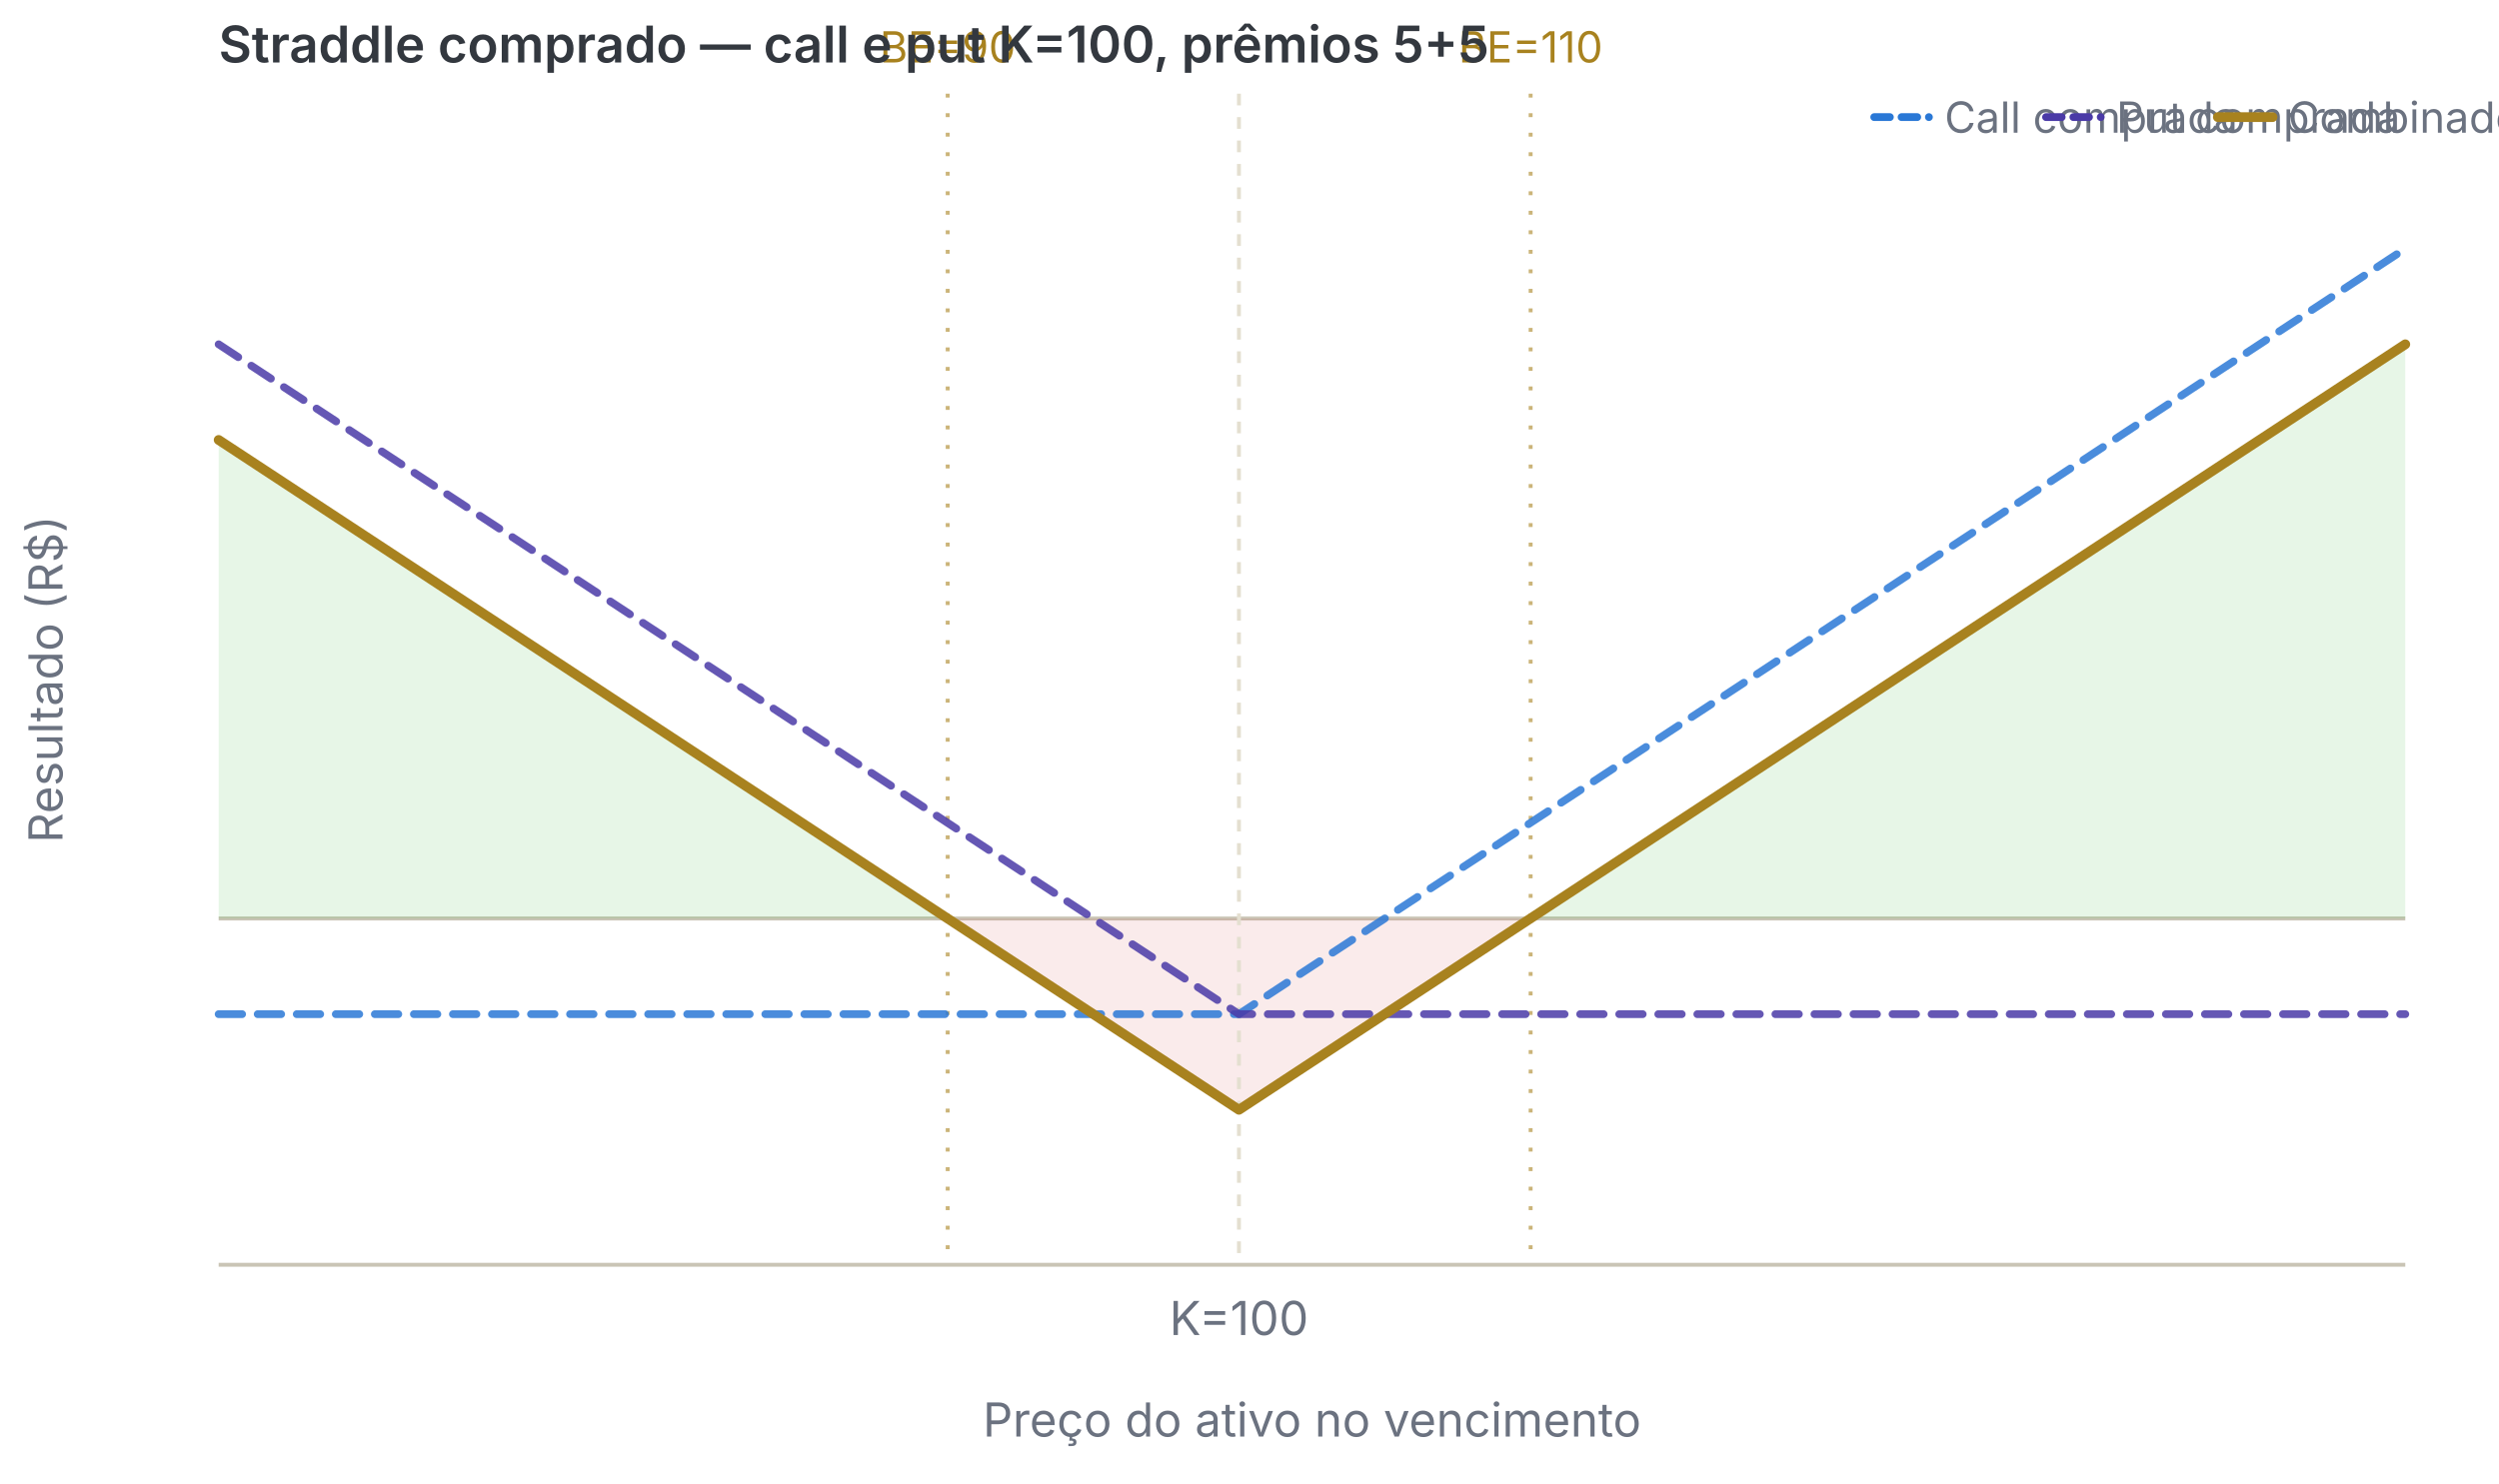
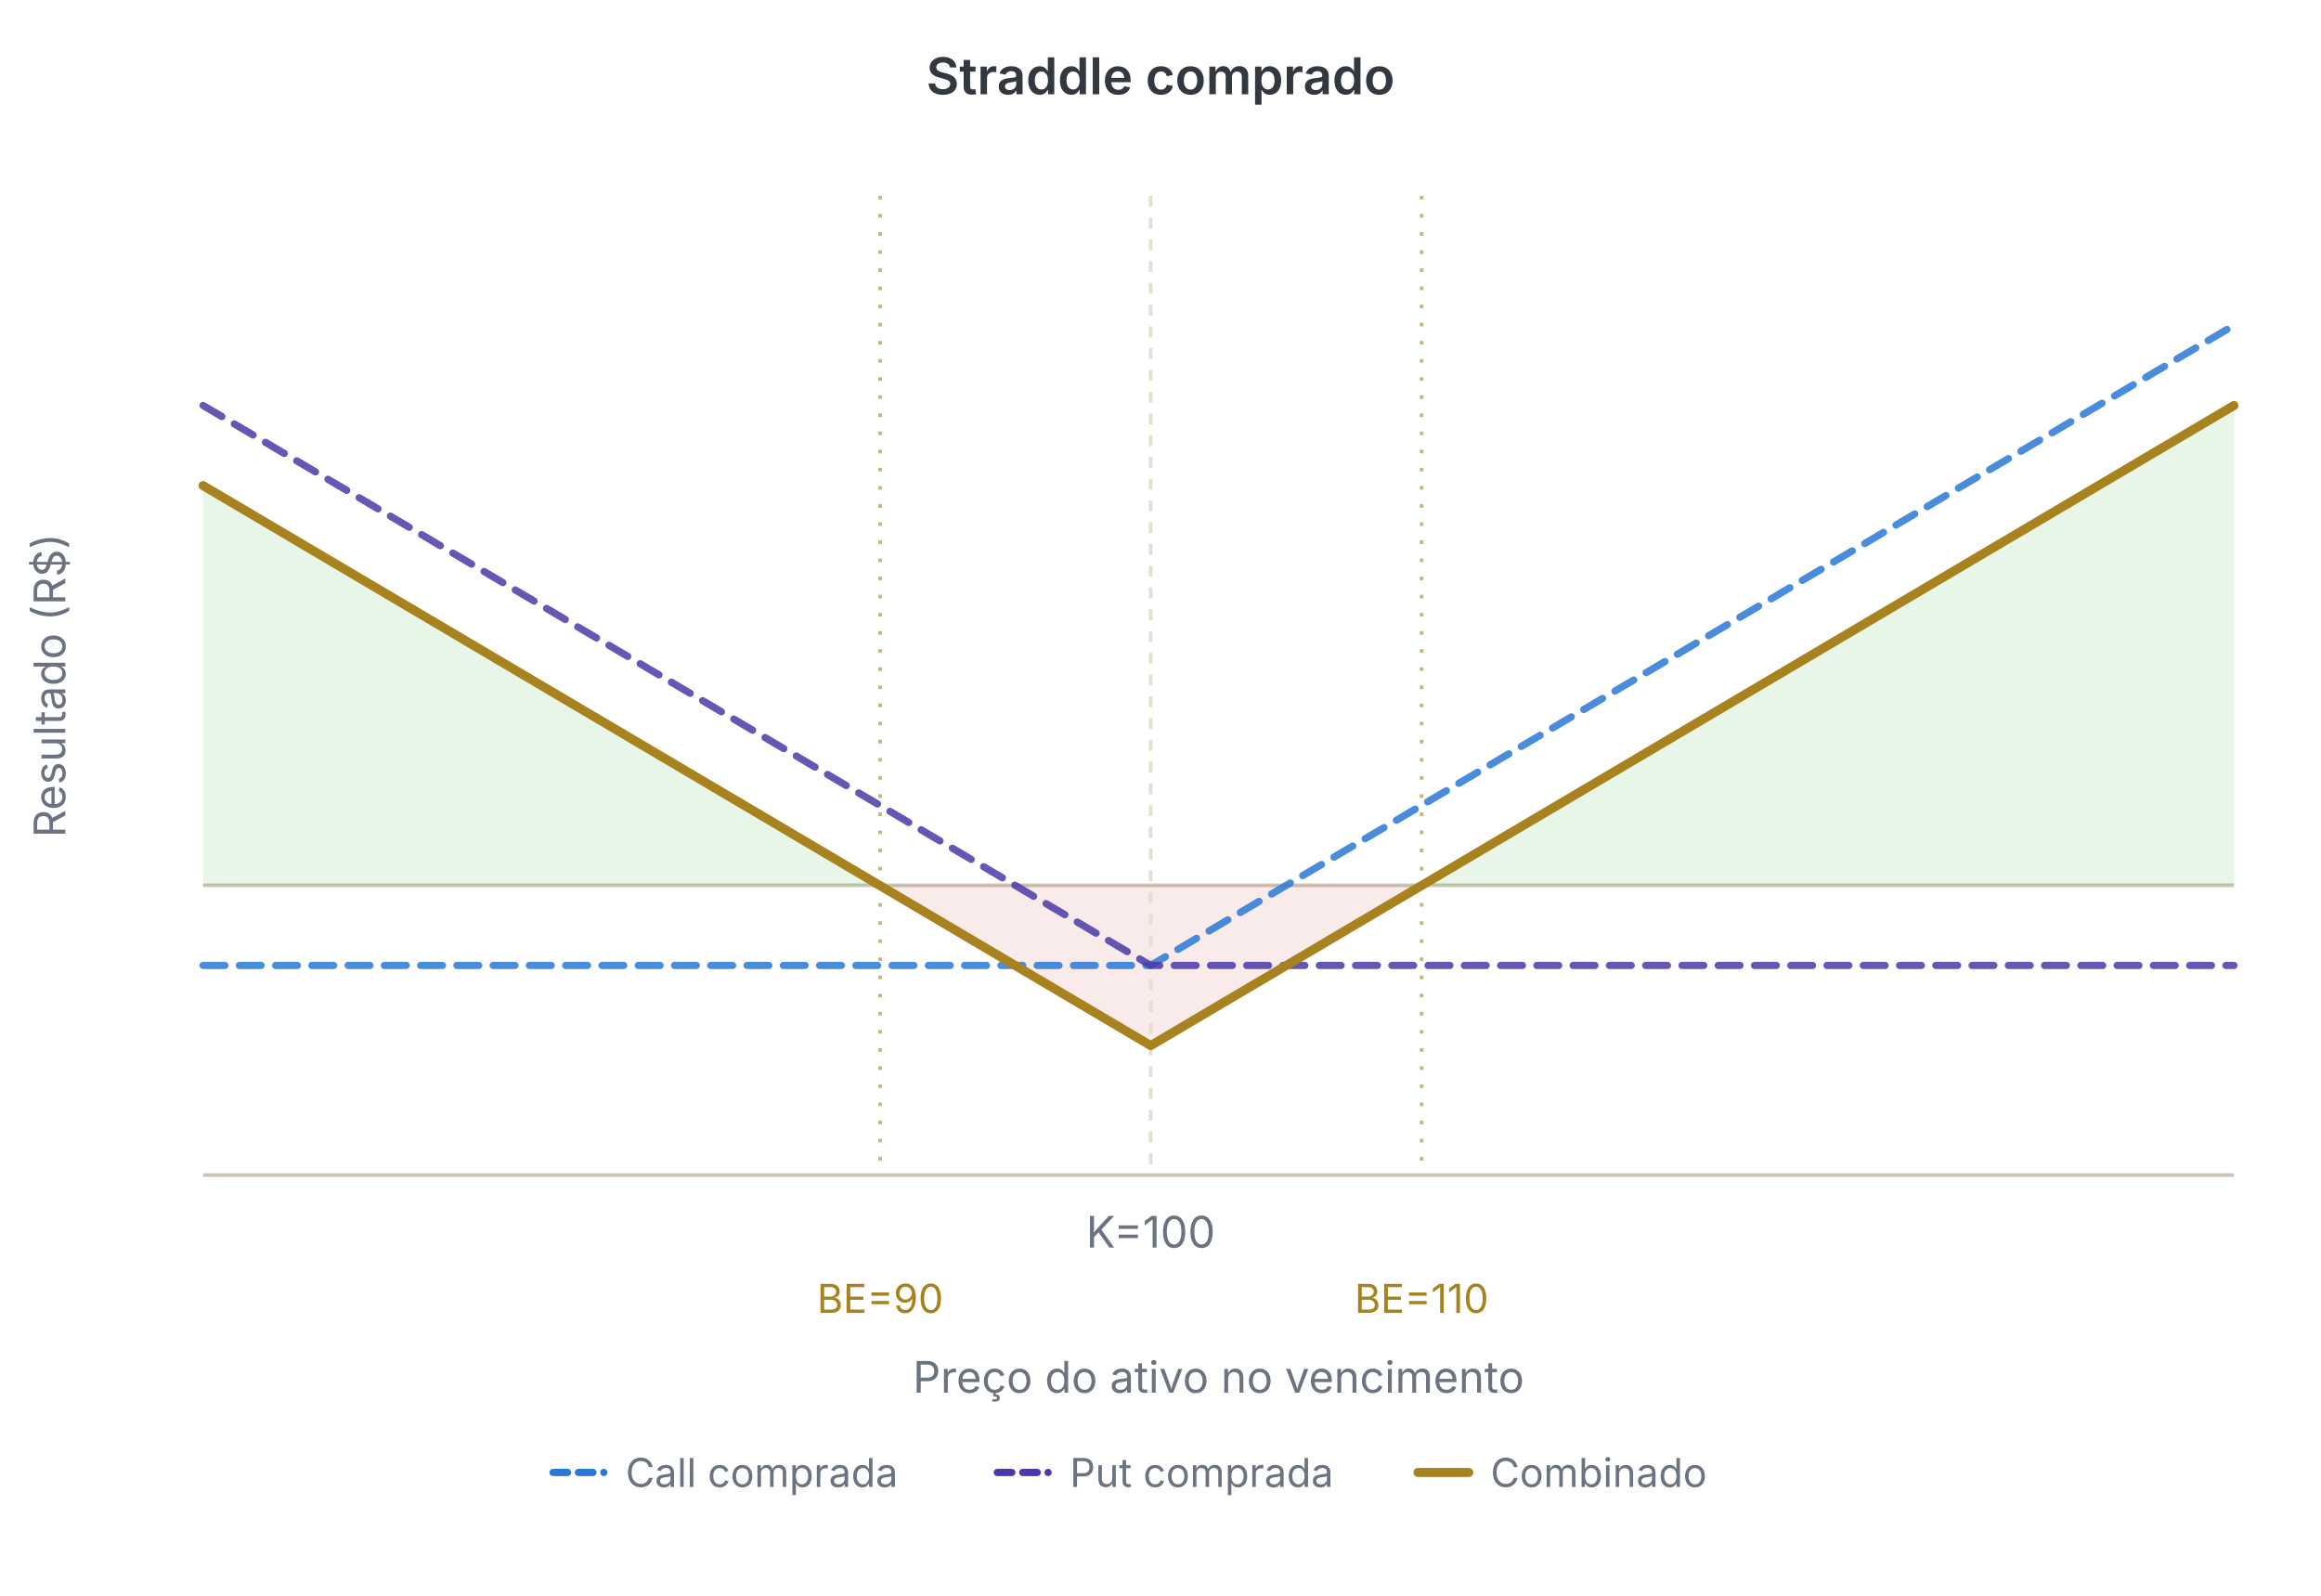
- <svg xmlns="http://www.w3.org/2000/svg" viewBox="0 0 640 380" role="img" aria-label="Straddle comprado — call e put K=100, prêmios 5+5">
+ <svg xmlns="http://www.w3.org/2000/svg" viewBox="0 0 640 440" role="img" aria-label="Straddle comprado">
  <style>
  .payoff-light { display: inline; }
  .payoff-dark { display: none; }
  @media (prefers-color-scheme: dark) {
    .payoff-light { display: none; }
    .payoff-dark { display: inline; }
  }
</style>
  <g class="payoff-light">
-     <line x1="56" y1="235.3" x2="616" y2="235.3" stroke="#c9c4b5" stroke-width="1" />
+     <line x1="56" y1="244.1" x2="616" y2="244.1" stroke="#c9c4b5" stroke-width="1" />
    <clipPath id="clip-profit-long-straddle.svg">
-       <rect x="56" y="24" width="560" height="211.3" />
+       <rect x="56" y="54" width="560" height="190.1" />
    </clipPath>
    <clipPath id="clip-loss-long-straddle.svg">
-       <rect x="56" y="235.3" width="560" height="88.7" />
+       <rect x="56" y="244.1" width="560" height="79.9" />
    </clipPath>
-     <path d="M 56.0,112.7 L 56.0,112.7 317.3,284.3 616.0,88.2 L 616.0,235.3 L 56.0,235.3 Z" fill="rgba(12,163,12,0.10)" clip-path="url(#clip-profit-long-straddle.svg)" />
-     <path d="M 56.0,112.7 L 56.0,112.7 317.3,284.3 616.0,88.2 L 616.0,235.3 L 56.0,235.3 Z" fill="rgba(208,59,59,0.10)" clip-path="url(#clip-loss-long-straddle.svg)" />
+     <path d="M 56.0,133.9 L 56.0,133.9 317.3,288.3 616.0,111.8 L 616.0,244.1 L 56.0,244.1 Z" fill="rgba(12,163,12,0.10)" clip-path="url(#clip-profit-long-straddle.svg)" />
+     <path d="M 56.0,133.9 L 56.0,133.9 317.3,288.3 616.0,111.8 L 616.0,244.1 L 56.0,244.1 Z" fill="rgba(208,59,59,0.10)" clip-path="url(#clip-loss-long-straddle.svg)" />
    <line x1="56" y1="324" x2="616" y2="324" stroke="#c9c4b5" stroke-width="1" />
-     <line x1="317.3" y1="24" x2="317.3" y2="324" stroke="#e4dfd0" stroke-width="1" stroke-dasharray="3,3" />
-     <text x="317.3" y="342" text-anchor="middle" font-size="12" fill="#6b7280" font-family="system-ui, -apple-system, 'Segoe UI', sans-serif">K=100</text>
-     <line x1="242.7" y1="24" x2="242.7" y2="324" stroke="#a8821f" stroke-width="1" stroke-dasharray="1,4" opacity="0.6" />
-     <text x="242.7" y="16" text-anchor="middle" font-size="11" fill="#a8821f" font-family="system-ui, -apple-system, 'Segoe UI', sans-serif">BE=90</text>
-     <line x1="392.0" y1="24" x2="392.0" y2="324" stroke="#a8821f" stroke-width="1" stroke-dasharray="1,4" opacity="0.6" />
-     <text x="392.0" y="16" text-anchor="middle" font-size="11" fill="#a8821f" font-family="system-ui, -apple-system, 'Segoe UI', sans-serif">BE=110</text>
-     <polyline points="56.0,259.8 317.3,259.8 616.0,63.7" fill="none" stroke="#2a78d6" stroke-width="2" stroke-dasharray="6,4" stroke-linecap="round" stroke-linejoin="round" opacity="0.85" />
-     <polyline points="56.0,88.2 317.3,259.8 616.0,259.8" fill="none" stroke="#4a3aa7" stroke-width="2" stroke-dasharray="6,4" stroke-linecap="round" stroke-linejoin="round" opacity="0.85" />
-     <polyline points="56.0,112.7 317.3,284.3 616.0,88.2" fill="none" stroke="#a8821f" stroke-width="2.5" stroke-linecap="round" stroke-linejoin="round" />
-     <text x="336.0" y="368" text-anchor="middle" font-size="12" fill="#6b7280" font-family="system-ui, -apple-system, 'Segoe UI', sans-serif">Preço do ativo no vencimento</text>
-     <text x="16" y="174.0" text-anchor="middle" font-size="12" fill="#6b7280" font-family="system-ui, -apple-system, 'Segoe UI', sans-serif" transform="rotate(-90 16 174.0)">Resultado (R$)</text>
-     <text x="56" y="16" font-size="13" font-weight="600" fill="#33383f" font-family="system-ui, -apple-system, 'Segoe UI', sans-serif">Straddle comprado — call e put K=100, prêmios 5+5</text>
-     <line x1="480.0" y1="30" x2="494.0" y2="30" stroke="#2a78d6" stroke-width="2" stroke-dasharray="4,3" stroke-linecap="round" />
-     <text x="498.0" y="34" font-size="11" fill="#6b7280" font-family="system-ui, -apple-system, 'Segoe UI', sans-serif">Call comprada</text>
-     <line x1="524.0" y1="30" x2="538.0" y2="30" stroke="#4a3aa7" stroke-width="2" stroke-dasharray="4,3" stroke-linecap="round" />
-     <text x="542.0" y="34" font-size="11" fill="#6b7280" font-family="system-ui, -apple-system, 'Segoe UI', sans-serif">Put comprada</text>
-     <line x1="568.0" y1="30" x2="582.0" y2="30" stroke="#a8821f" stroke-width="2.5" stroke-linecap="round" />
-     <text x="586.0" y="34" font-size="11" fill="#6b7280" font-family="system-ui, -apple-system, 'Segoe UI', sans-serif">Combinado</text>
+     <line x1="317.3" y1="54" x2="317.3" y2="324" stroke="#e4dfd0" stroke-width="1" stroke-dasharray="3,3" />
+     <text x="317.3" y="344" text-anchor="middle" font-size="12" fill="#6b7280" font-family="system-ui, -apple-system, 'Segoe UI', sans-serif">K=100</text>
+     <line x1="242.7" y1="54" x2="242.7" y2="324" stroke="#a8821f" stroke-width="1" stroke-dasharray="1,4" opacity="0.6" />
+     <text x="242.7" y="362" text-anchor="middle" font-size="11" fill="#a8821f" font-family="system-ui, -apple-system, 'Segoe UI', sans-serif">BE=90</text>
+     <line x1="392.0" y1="54" x2="392.0" y2="324" stroke="#a8821f" stroke-width="1" stroke-dasharray="1,4" opacity="0.6" />
+     <text x="392.0" y="362" text-anchor="middle" font-size="11" fill="#a8821f" font-family="system-ui, -apple-system, 'Segoe UI', sans-serif">BE=110</text>
+     <polyline points="56.0,266.2 317.3,266.2 616.0,89.7" fill="none" stroke="#2a78d6" stroke-width="2" stroke-dasharray="6,4" stroke-linecap="round" stroke-linejoin="round" opacity="0.85" />
+     <polyline points="56.0,111.8 317.3,266.2 616.0,266.2" fill="none" stroke="#4a3aa7" stroke-width="2" stroke-dasharray="6,4" stroke-linecap="round" stroke-linejoin="round" opacity="0.85" />
+     <polyline points="56.0,133.9 317.3,288.3 616.0,111.8" fill="none" stroke="#a8821f" stroke-width="2.5" stroke-linecap="round" stroke-linejoin="round" />
+     <text x="336.0" y="384" text-anchor="middle" font-size="12" fill="#6b7280" font-family="system-ui, -apple-system, 'Segoe UI', sans-serif">Preço do ativo no vencimento</text>
+     <text x="18" y="189.0" text-anchor="middle" font-size="12" fill="#6b7280" font-family="system-ui, -apple-system, 'Segoe UI', sans-serif" transform="rotate(-90 18 189.0)">Resultado (R$)</text>
+     <text x="320.0" y="26" text-anchor="middle" font-size="14" font-weight="600" fill="#33383f" font-family="system-ui, -apple-system, 'Segoe UI', sans-serif">Straddle comprado</text>
+     <line x1="152.5" y1="406" x2="166.5" y2="406" stroke="#2a78d6" stroke-width="2" stroke-dasharray="4,3" stroke-linecap="round" />
+     <text x="172.5" y="410" font-size="11" fill="#6b7280" font-family="system-ui, -apple-system, 'Segoe UI', sans-serif">Call comprada</text>
+     <line x1="275.0" y1="406" x2="289.0" y2="406" stroke="#4a3aa7" stroke-width="2" stroke-dasharray="4,3" stroke-linecap="round" />
+     <text x="295.0" y="410" font-size="11" fill="#6b7280" font-family="system-ui, -apple-system, 'Segoe UI', sans-serif">Put comprada</text>
+     <line x1="391.0" y1="406" x2="405.0" y2="406" stroke="#a8821f" stroke-width="2.5" stroke-linecap="round" />
+     <text x="411.0" y="410" font-size="11" fill="#6b7280" font-family="system-ui, -apple-system, 'Segoe UI', sans-serif">Combinado</text>
  </g>
  <g class="payoff-dark">
-     <line x1="56" y1="235.3" x2="616" y2="235.3" stroke="#3a3f4d" stroke-width="1" />
+     <line x1="56" y1="244.1" x2="616" y2="244.1" stroke="#3a3f4d" stroke-width="1" />
    <clipPath id="clip-profit-long-straddle.svg">
-       <rect x="56" y="24" width="560" height="211.3" />
+       <rect x="56" y="54" width="560" height="190.1" />
    </clipPath>
    <clipPath id="clip-loss-long-straddle.svg">
-       <rect x="56" y="235.3" width="560" height="88.7" />
+       <rect x="56" y="244.1" width="560" height="79.9" />
    </clipPath>
-     <path d="M 56.0,112.7 L 56.0,112.7 317.3,284.3 616.0,88.2 L 616.0,235.3 L 56.0,235.3 Z" fill="rgba(12,163,12,0.16)" clip-path="url(#clip-profit-long-straddle.svg)" />
-     <path d="M 56.0,112.7 L 56.0,112.7 317.3,284.3 616.0,88.2 L 616.0,235.3 L 56.0,235.3 Z" fill="rgba(230,103,103,0.16)" clip-path="url(#clip-loss-long-straddle.svg)" />
+     <path d="M 56.0,133.9 L 56.0,133.9 317.3,288.3 616.0,111.8 L 616.0,244.1 L 56.0,244.1 Z" fill="rgba(12,163,12,0.16)" clip-path="url(#clip-profit-long-straddle.svg)" />
+     <path d="M 56.0,133.9 L 56.0,133.9 317.3,288.3 616.0,111.8 L 616.0,244.1 L 56.0,244.1 Z" fill="rgba(230,103,103,0.16)" clip-path="url(#clip-loss-long-straddle.svg)" />
    <line x1="56" y1="324" x2="616" y2="324" stroke="#3a3f4d" stroke-width="1" />
-     <line x1="317.3" y1="24" x2="317.3" y2="324" stroke="#262b36" stroke-width="1" stroke-dasharray="3,3" />
-     <text x="317.3" y="342" text-anchor="middle" font-size="12" fill="#8a877f" font-family="system-ui, -apple-system, 'Segoe UI', sans-serif">K=100</text>
-     <line x1="242.7" y1="24" x2="242.7" y2="324" stroke="#d4af37" stroke-width="1" stroke-dasharray="1,4" opacity="0.6" />
-     <text x="242.7" y="16" text-anchor="middle" font-size="11" fill="#d4af37" font-family="system-ui, -apple-system, 'Segoe UI', sans-serif">BE=90</text>
-     <line x1="392.0" y1="24" x2="392.0" y2="324" stroke="#d4af37" stroke-width="1" stroke-dasharray="1,4" opacity="0.6" />
-     <text x="392.0" y="16" text-anchor="middle" font-size="11" fill="#d4af37" font-family="system-ui, -apple-system, 'Segoe UI', sans-serif">BE=110</text>
-     <polyline points="56.0,259.8 317.3,259.8 616.0,63.7" fill="none" stroke="#3987e5" stroke-width="2" stroke-dasharray="6,4" stroke-linecap="round" stroke-linejoin="round" opacity="0.85" />
-     <polyline points="56.0,88.2 317.3,259.8 616.0,259.8" fill="none" stroke="#9085e9" stroke-width="2" stroke-dasharray="6,4" stroke-linecap="round" stroke-linejoin="round" opacity="0.85" />
-     <polyline points="56.0,112.7 317.3,284.3 616.0,88.2" fill="none" stroke="#d4af37" stroke-width="2.5" stroke-linecap="round" stroke-linejoin="round" />
-     <text x="336.0" y="368" text-anchor="middle" font-size="12" fill="#8a877f" font-family="system-ui, -apple-system, 'Segoe UI', sans-serif">Preço do ativo no vencimento</text>
-     <text x="16" y="174.0" text-anchor="middle" font-size="12" fill="#8a877f" font-family="system-ui, -apple-system, 'Segoe UI', sans-serif" transform="rotate(-90 16 174.0)">Resultado (R$)</text>
-     <text x="56" y="16" font-size="13" font-weight="600" fill="#e8e6e1" font-family="system-ui, -apple-system, 'Segoe UI', sans-serif">Straddle comprado — call e put K=100, prêmios 5+5</text>
-     <line x1="480.0" y1="30" x2="494.0" y2="30" stroke="#3987e5" stroke-width="2" stroke-dasharray="4,3" stroke-linecap="round" />
-     <text x="498.0" y="34" font-size="11" fill="#8a877f" font-family="system-ui, -apple-system, 'Segoe UI', sans-serif">Call comprada</text>
-     <line x1="524.0" y1="30" x2="538.0" y2="30" stroke="#9085e9" stroke-width="2" stroke-dasharray="4,3" stroke-linecap="round" />
-     <text x="542.0" y="34" font-size="11" fill="#8a877f" font-family="system-ui, -apple-system, 'Segoe UI', sans-serif">Put comprada</text>
-     <line x1="568.0" y1="30" x2="582.0" y2="30" stroke="#d4af37" stroke-width="2.5" stroke-linecap="round" />
-     <text x="586.0" y="34" font-size="11" fill="#8a877f" font-family="system-ui, -apple-system, 'Segoe UI', sans-serif">Combinado</text>
+     <line x1="317.3" y1="54" x2="317.3" y2="324" stroke="#262b36" stroke-width="1" stroke-dasharray="3,3" />
+     <text x="317.3" y="344" text-anchor="middle" font-size="12" fill="#8a877f" font-family="system-ui, -apple-system, 'Segoe UI', sans-serif">K=100</text>
+     <line x1="242.7" y1="54" x2="242.7" y2="324" stroke="#d4af37" stroke-width="1" stroke-dasharray="1,4" opacity="0.6" />
+     <text x="242.7" y="362" text-anchor="middle" font-size="11" fill="#d4af37" font-family="system-ui, -apple-system, 'Segoe UI', sans-serif">BE=90</text>
+     <line x1="392.0" y1="54" x2="392.0" y2="324" stroke="#d4af37" stroke-width="1" stroke-dasharray="1,4" opacity="0.6" />
+     <text x="392.0" y="362" text-anchor="middle" font-size="11" fill="#d4af37" font-family="system-ui, -apple-system, 'Segoe UI', sans-serif">BE=110</text>
+     <polyline points="56.0,266.2 317.3,266.2 616.0,89.7" fill="none" stroke="#3987e5" stroke-width="2" stroke-dasharray="6,4" stroke-linecap="round" stroke-linejoin="round" opacity="0.85" />
+     <polyline points="56.0,111.8 317.3,266.2 616.0,266.2" fill="none" stroke="#9085e9" stroke-width="2" stroke-dasharray="6,4" stroke-linecap="round" stroke-linejoin="round" opacity="0.85" />
+     <polyline points="56.0,133.9 317.3,288.3 616.0,111.8" fill="none" stroke="#d4af37" stroke-width="2.5" stroke-linecap="round" stroke-linejoin="round" />
+     <text x="336.0" y="384" text-anchor="middle" font-size="12" fill="#8a877f" font-family="system-ui, -apple-system, 'Segoe UI', sans-serif">Preço do ativo no vencimento</text>
+     <text x="18" y="189.0" text-anchor="middle" font-size="12" fill="#8a877f" font-family="system-ui, -apple-system, 'Segoe UI', sans-serif" transform="rotate(-90 18 189.0)">Resultado (R$)</text>
+     <text x="320.0" y="26" text-anchor="middle" font-size="14" font-weight="600" fill="#e8e6e1" font-family="system-ui, -apple-system, 'Segoe UI', sans-serif">Straddle comprado</text>
+     <line x1="152.5" y1="406" x2="166.5" y2="406" stroke="#3987e5" stroke-width="2" stroke-dasharray="4,3" stroke-linecap="round" />
+     <text x="172.5" y="410" font-size="11" fill="#8a877f" font-family="system-ui, -apple-system, 'Segoe UI', sans-serif">Call comprada</text>
+     <line x1="275.0" y1="406" x2="289.0" y2="406" stroke="#9085e9" stroke-width="2" stroke-dasharray="4,3" stroke-linecap="round" />
+     <text x="295.0" y="410" font-size="11" fill="#8a877f" font-family="system-ui, -apple-system, 'Segoe UI', sans-serif">Put comprada</text>
+     <line x1="391.0" y1="406" x2="405.0" y2="406" stroke="#d4af37" stroke-width="2.5" stroke-linecap="round" />
+     <text x="411.0" y="410" font-size="11" fill="#8a877f" font-family="system-ui, -apple-system, 'Segoe UI', sans-serif">Combinado</text>
  </g>
</svg>
